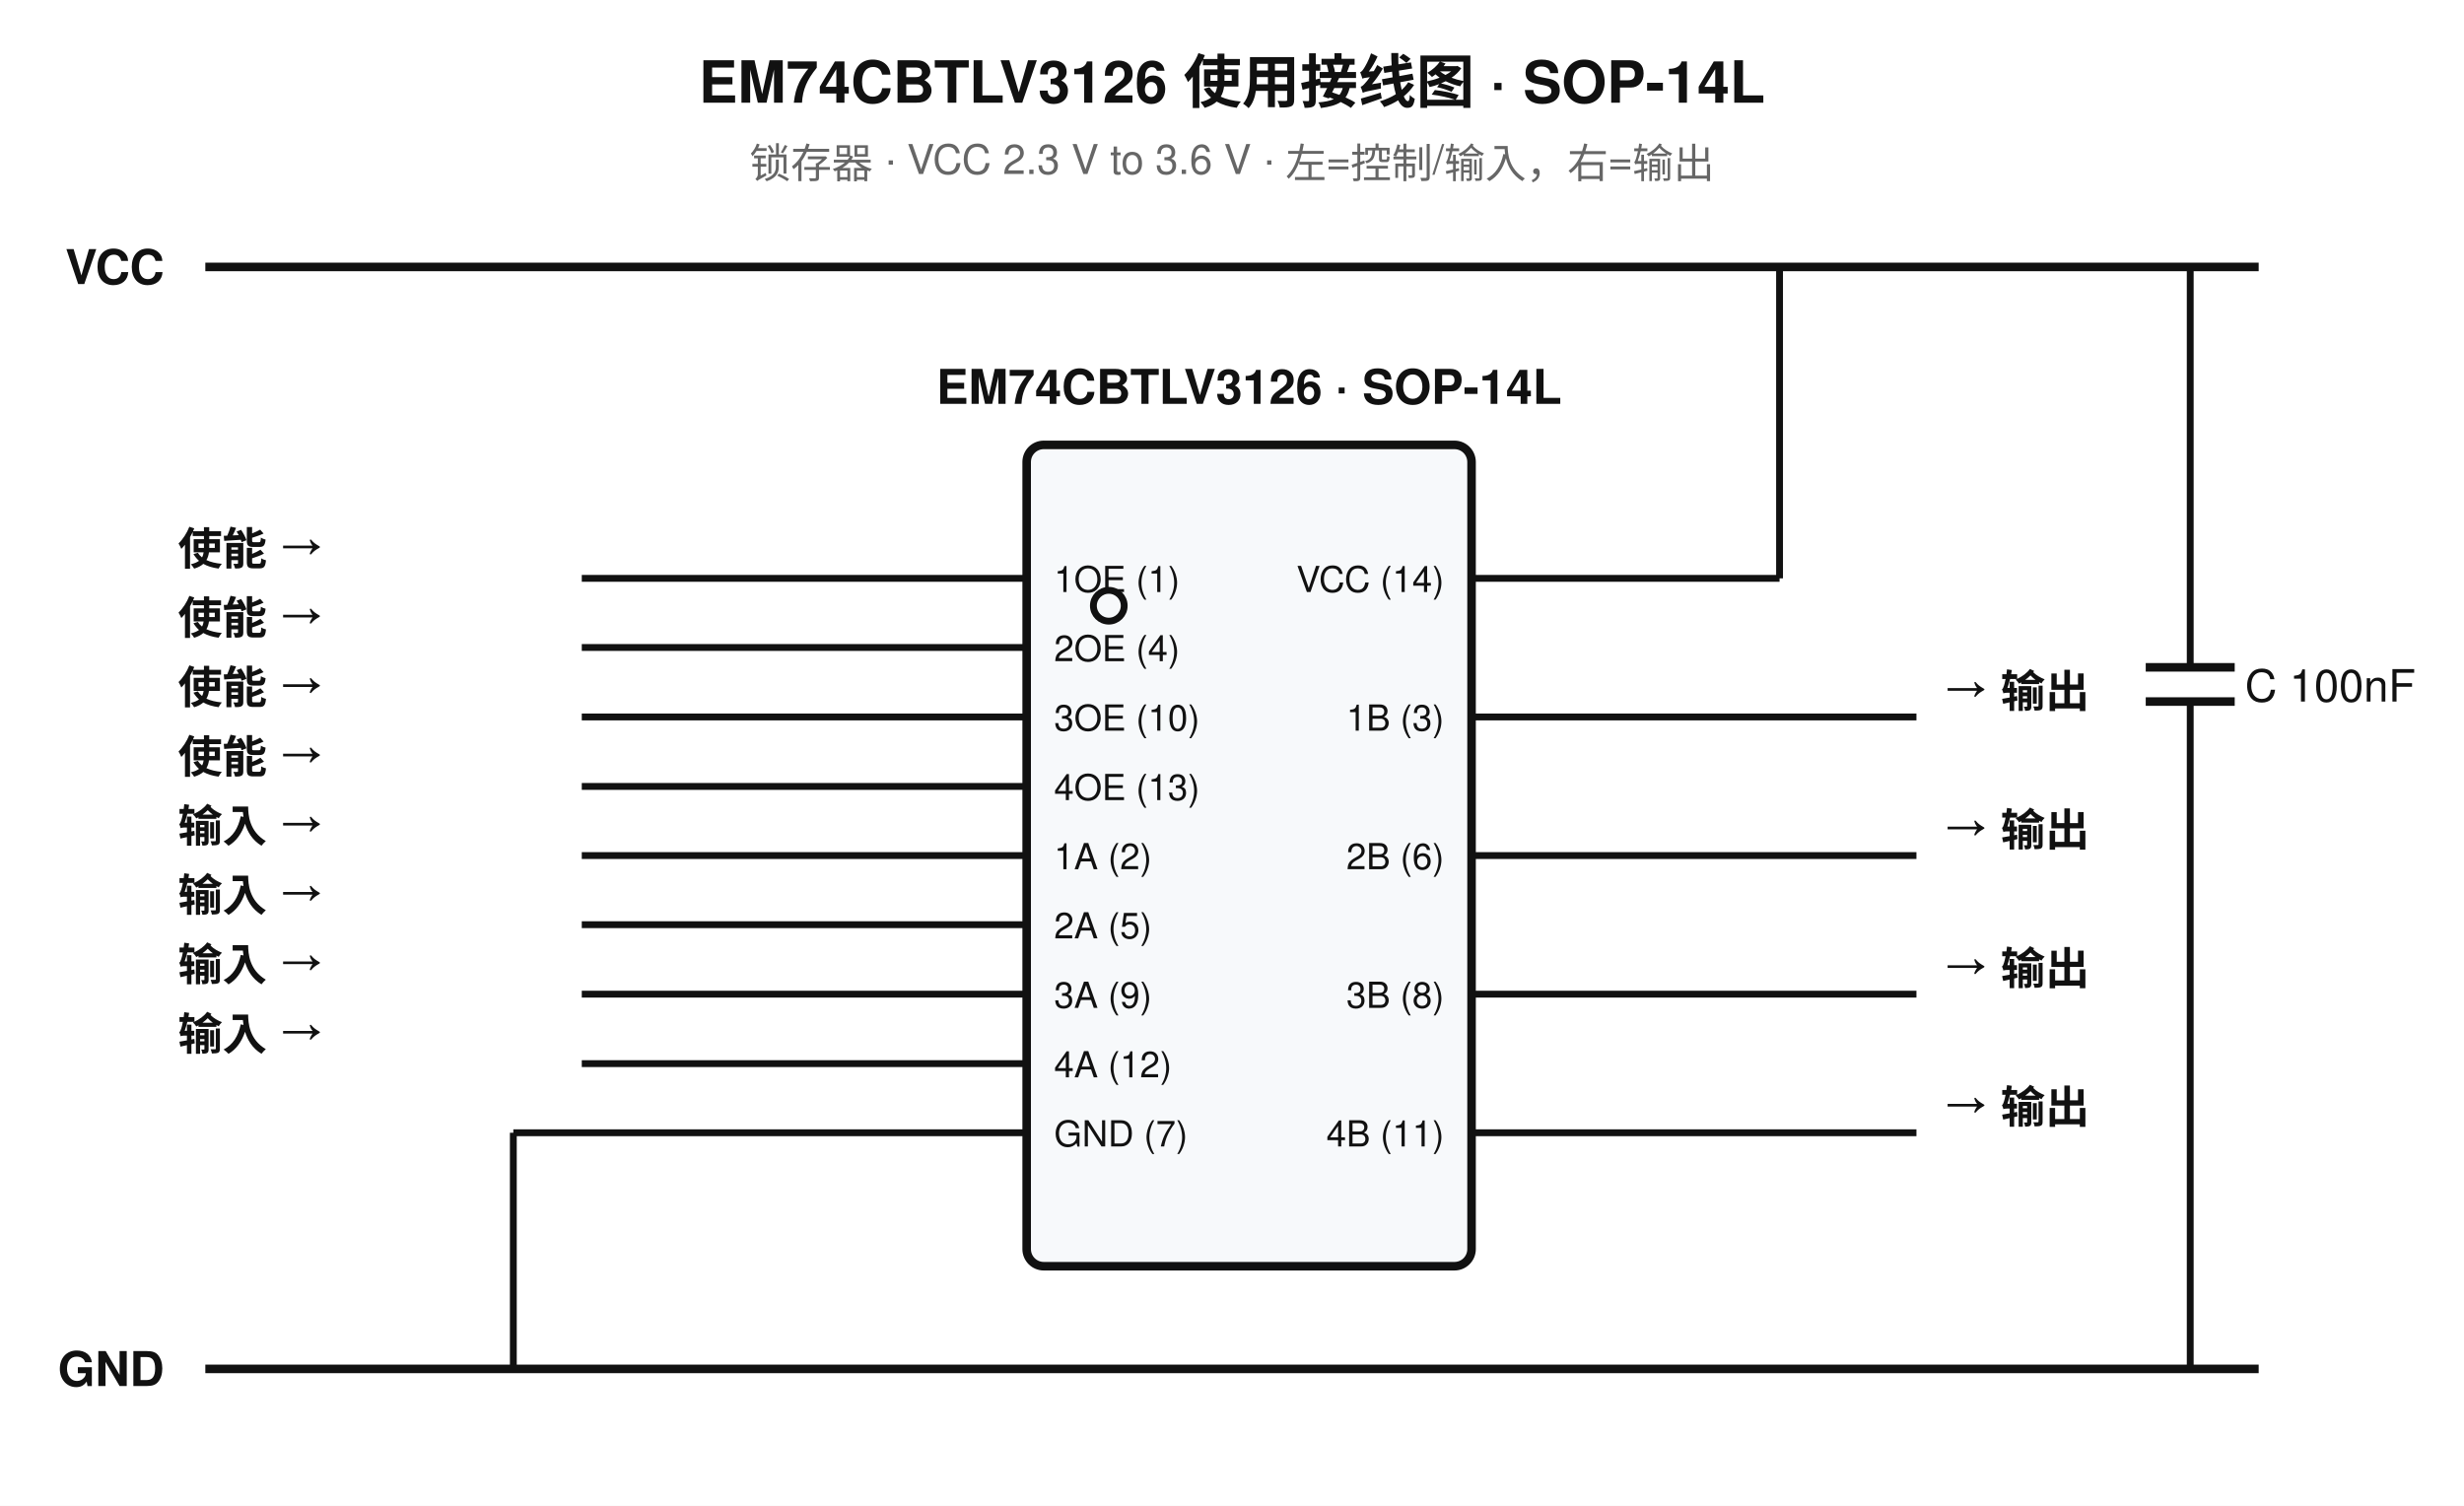
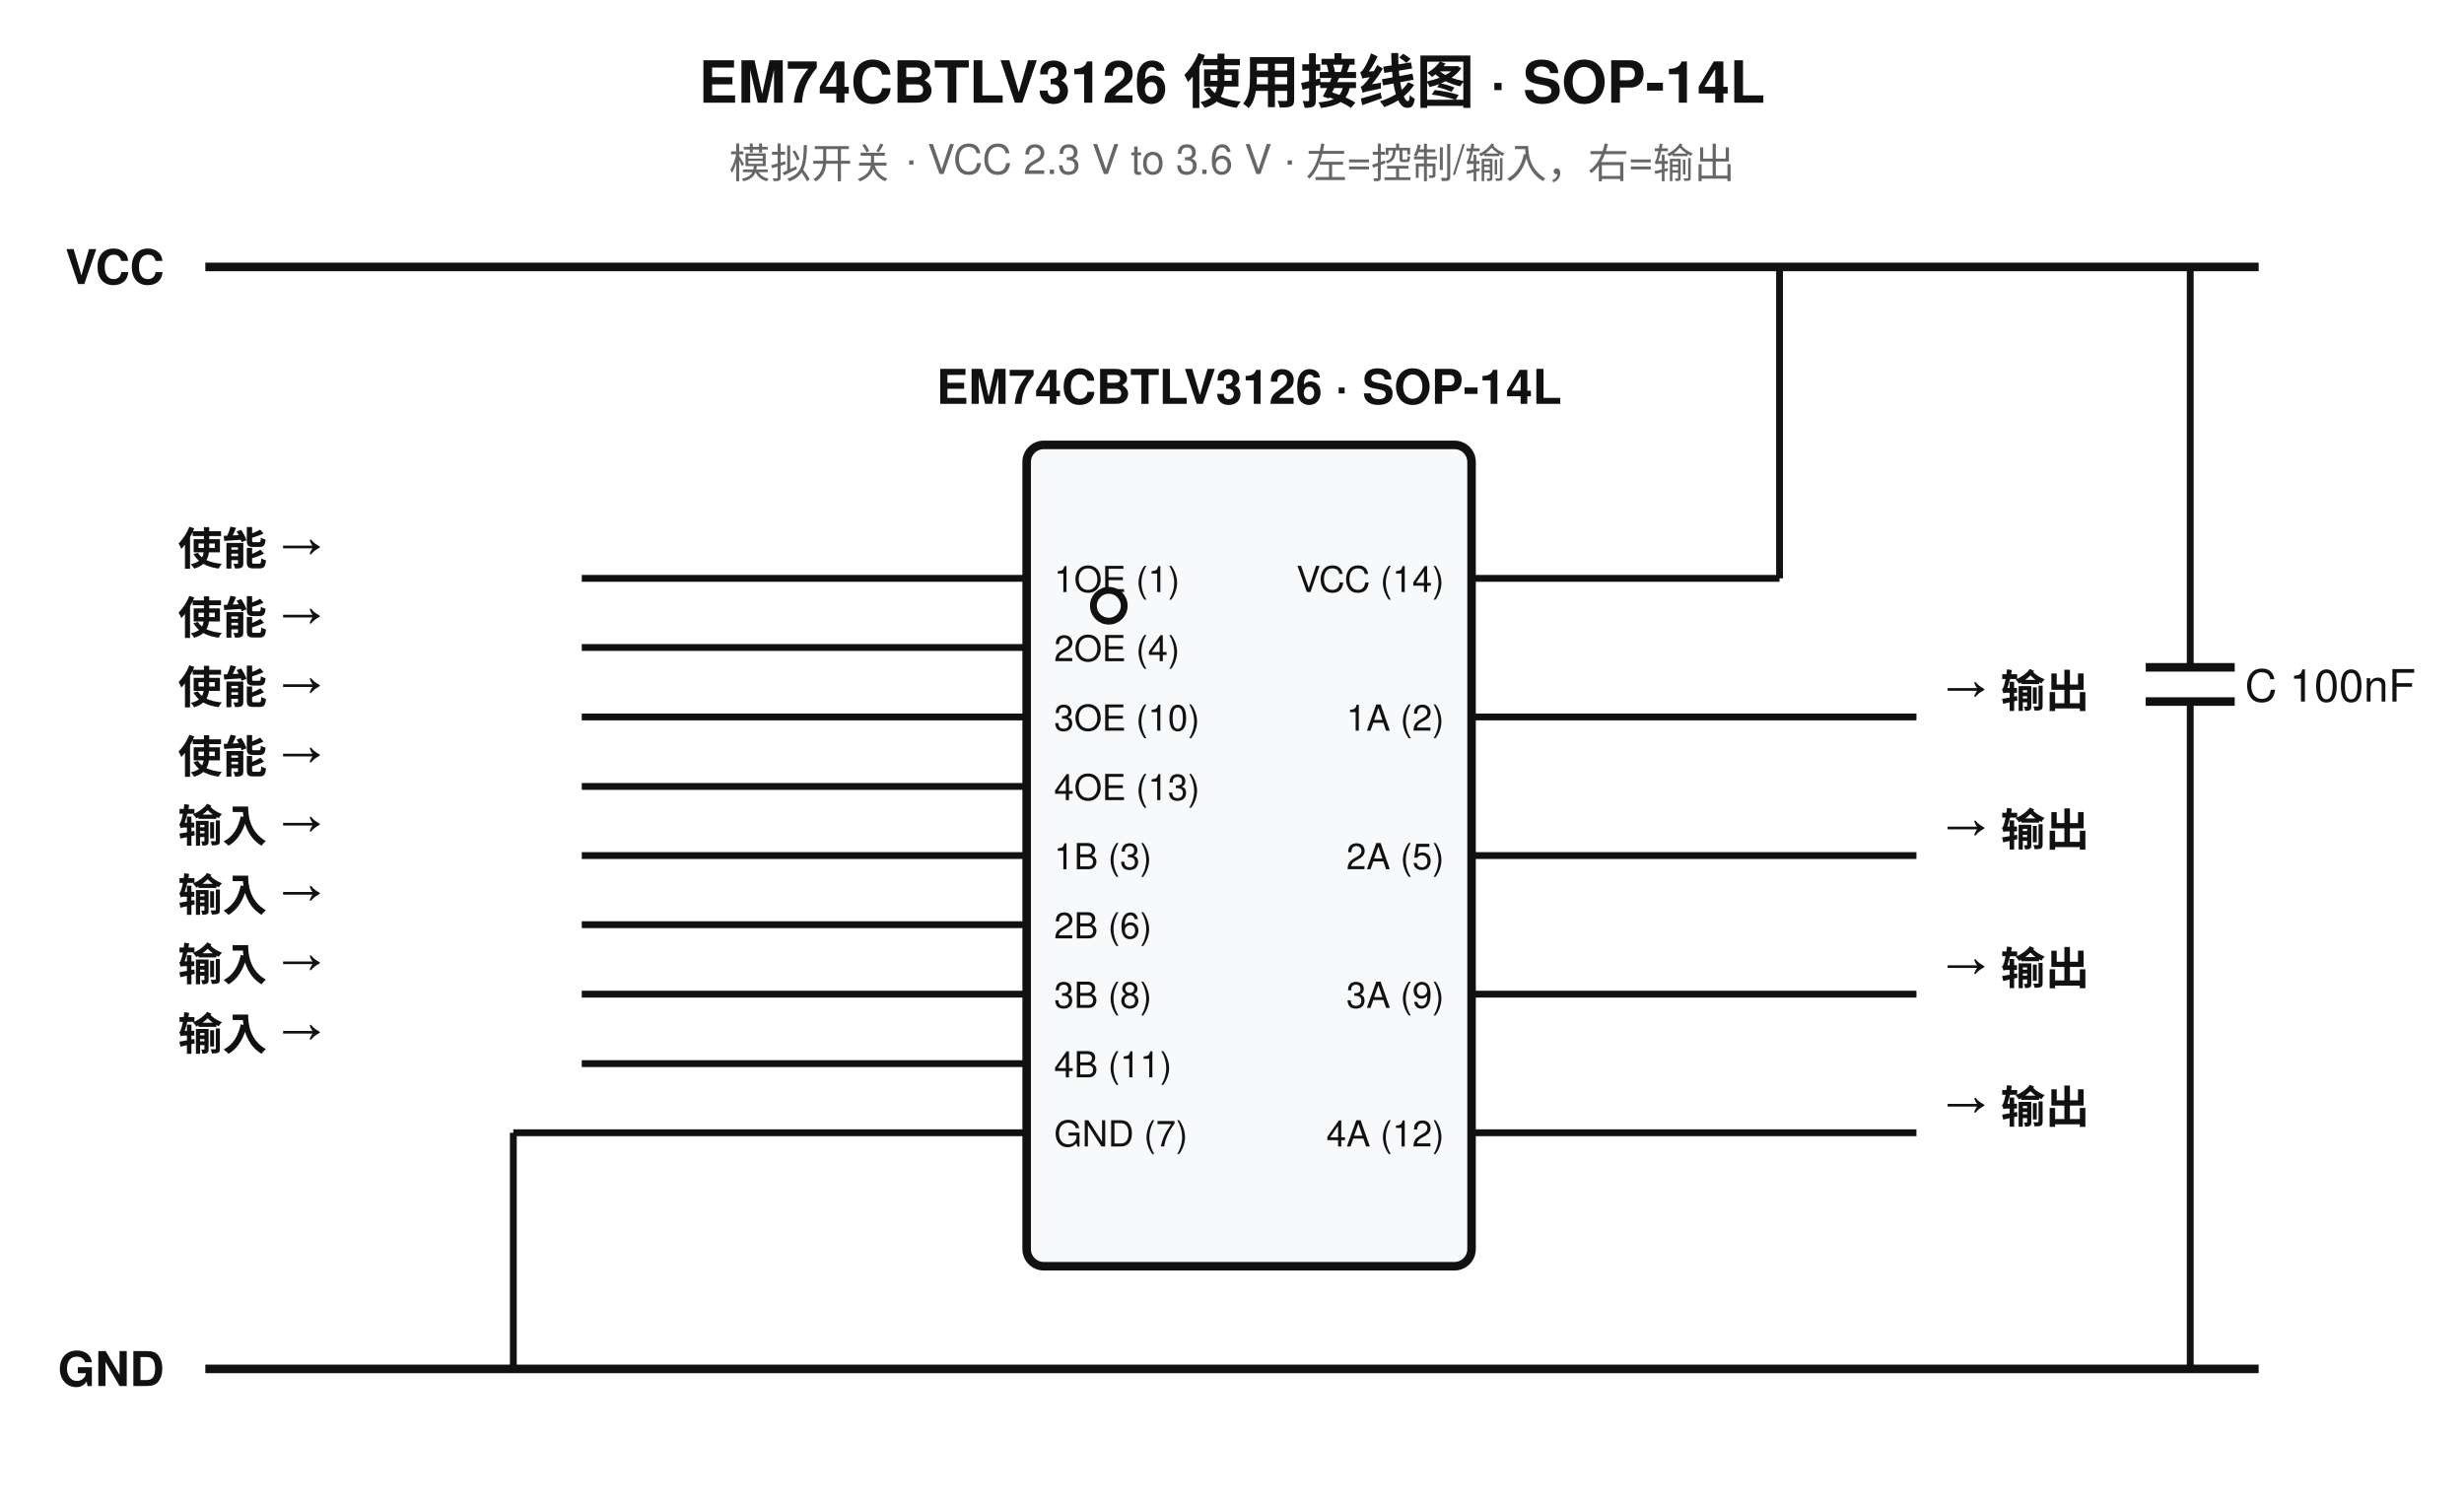
<svg xmlns="http://www.w3.org/2000/svg" viewBox="0 0 720 440" font-family="Helvetica,Arial,sans-serif">
  <rect width="720" height="440" fill="#fff" />
  <text x="360" y="30" text-anchor="middle" font-size="17" font-weight="bold" fill="#111">EM74CBTLV3126 使用接线图 · SOP-14L</text>
-   <text x="360" y="52" text-anchor="middle" font-size="12" fill="#666">锁存器 · VCC 2.3 V to 3.6 V · 左=控制/输入，右=输出</text>
+   <text x="360" y="52" text-anchor="middle" font-size="12" fill="#666">模拟开关 · VCC 2.3 V to 3.6 V · 左=控制/输入，右=输出</text>
  <line x1="60" y1="78" x2="660" y2="78" stroke="#111" stroke-width="2.5" />
  <text x="48" y="83" text-anchor="end" font-size="14" font-weight="bold" fill="#111">VCC</text>
  <line x1="60" y1="400" x2="660" y2="400" stroke="#111" stroke-width="2.5" />
  <text x="48" y="405" text-anchor="end" font-size="14" font-weight="bold" fill="#111">GND</text>
  <text x="365" y="118" text-anchor="middle" font-size="14" font-weight="bold" fill="#111">EM74CBTLV3126 · SOP-14L</text>
  <rect x="300" y="130" width="130" height="240" rx="5" fill="#f7f9fb" stroke="#111" stroke-width="2.5" />
  <text x="308" y="173.0" font-size="10.5" fill="#111">1OE (1)</text>
  <line x1="300" y1="169.0" x2="170" y2="169.0" stroke="#111" stroke-width="2" />
  <text x="52" y="165.0" font-size="13" font-weight="bold" fill="#111">使能 →</text>
  <text x="308" y="193.2" font-size="10.5" fill="#111">2OE (4)</text>
  <line x1="300" y1="189.2" x2="170" y2="189.2" stroke="#111" stroke-width="2" />
  <text x="52" y="185.2" font-size="13" font-weight="bold" fill="#111">使能 →</text>
  <text x="308" y="213.5" font-size="10.5" fill="#111">3OE (10)</text>
  <line x1="300" y1="209.5" x2="170" y2="209.5" stroke="#111" stroke-width="2" />
  <text x="52" y="205.5" font-size="13" font-weight="bold" fill="#111">使能 →</text>
  <text x="308" y="233.8" font-size="10.5" fill="#111">4OE (13)</text>
  <line x1="300" y1="229.8" x2="170" y2="229.8" stroke="#111" stroke-width="2" />
  <text x="52" y="225.8" font-size="13" font-weight="bold" fill="#111">使能 →</text>
-   <text x="308" y="254.0" font-size="10.5" fill="#111">1A (2)</text>
+   <text x="308" y="254.0" font-size="10.5" fill="#111">1B (3)</text>
  <line x1="300" y1="250.0" x2="170" y2="250.0" stroke="#111" stroke-width="2" />
  <text x="52" y="246.0" font-size="13" font-weight="bold" fill="#111">输入 →</text>
-   <text x="308" y="274.2" font-size="10.5" fill="#111">2A (5)</text>
+   <text x="308" y="274.2" font-size="10.5" fill="#111">2B (6)</text>
  <line x1="300" y1="270.2" x2="170" y2="270.2" stroke="#111" stroke-width="2" />
  <text x="52" y="266.2" font-size="13" font-weight="bold" fill="#111">输入 →</text>
-   <text x="308" y="294.5" font-size="10.5" fill="#111">3A (9)</text>
+   <text x="308" y="294.5" font-size="10.5" fill="#111">3B (8)</text>
  <line x1="300" y1="290.5" x2="170" y2="290.5" stroke="#111" stroke-width="2" />
  <text x="52" y="286.5" font-size="13" font-weight="bold" fill="#111">输入 →</text>
-   <text x="308" y="314.8" font-size="10.5" fill="#111">4A (12)</text>
+   <text x="308" y="314.8" font-size="10.5" fill="#111">4B (11)</text>
  <line x1="300" y1="310.8" x2="170" y2="310.8" stroke="#111" stroke-width="2" />
  <text x="52" y="306.8" font-size="13" font-weight="bold" fill="#111">输入 →</text>
  <text x="308" y="335.0" font-size="10.5" fill="#111">GND (7)</text>
  <line x1="300" y1="331.0" x2="150" y2="331.0" stroke="#111" stroke-width="2" />
  <line x1="150" y1="331.0" x2="150" y2="400" stroke="#111" stroke-width="2" />
  <text x="422" y="173.0" text-anchor="end" font-size="10.5" fill="#111">VCC (14)</text>
  <line x1="430" y1="169.0" x2="520" y2="169.0" stroke="#111" stroke-width="2" />
  <line x1="520" y1="169.0" x2="520" y2="78" stroke="#111" stroke-width="2" />
-   <text x="422" y="213.5" text-anchor="end" font-size="10.5" fill="#111">1B (3)</text>
+   <text x="422" y="213.5" text-anchor="end" font-size="10.5" fill="#111">1A (2)</text>
  <line x1="430" y1="209.5" x2="560" y2="209.5" stroke="#111" stroke-width="2" />
  <text x="568" y="205.5" font-size="13" font-weight="bold" fill="#111">→ 输出</text>
-   <text x="422" y="254.0" text-anchor="end" font-size="10.5" fill="#111">2B (6)</text>
+   <text x="422" y="254.0" text-anchor="end" font-size="10.5" fill="#111">2A (5)</text>
  <line x1="430" y1="250.0" x2="560" y2="250.0" stroke="#111" stroke-width="2" />
  <text x="568" y="246.0" font-size="13" font-weight="bold" fill="#111">→ 输出</text>
-   <text x="422" y="294.5" text-anchor="end" font-size="10.5" fill="#111">3B (8)</text>
+   <text x="422" y="294.5" text-anchor="end" font-size="10.5" fill="#111">3A (9)</text>
  <line x1="430" y1="290.5" x2="560" y2="290.5" stroke="#111" stroke-width="2" />
  <text x="568" y="286.5" font-size="13" font-weight="bold" fill="#111">→ 输出</text>
-   <text x="422" y="335.0" text-anchor="end" font-size="10.5" fill="#111">4B (11)</text>
+   <text x="422" y="335.0" text-anchor="end" font-size="10.5" fill="#111">4A (12)</text>
  <line x1="430" y1="331.0" x2="560" y2="331.0" stroke="#111" stroke-width="2" />
  <text x="568" y="327.0" font-size="13" font-weight="bold" fill="#111">→ 输出</text>
  <circle cx="324" cy="177.0" r="4.5" fill="none" stroke="#111" stroke-width="2" />
  <text x="656" y="205" font-size="13" fill="#111">C 100nF</text>
  <line x1="640" y1="78" x2="640" y2="195" stroke="#111" stroke-width="2" />
  <line x1="627" y1="195" x2="653" y2="195" stroke="#111" stroke-width="2.5" />
  <line x1="627" y1="205" x2="653" y2="205" stroke="#111" stroke-width="2.5" />
  <line x1="640" y1="205" x2="640" y2="400" stroke="#111" stroke-width="2" />
</svg>
